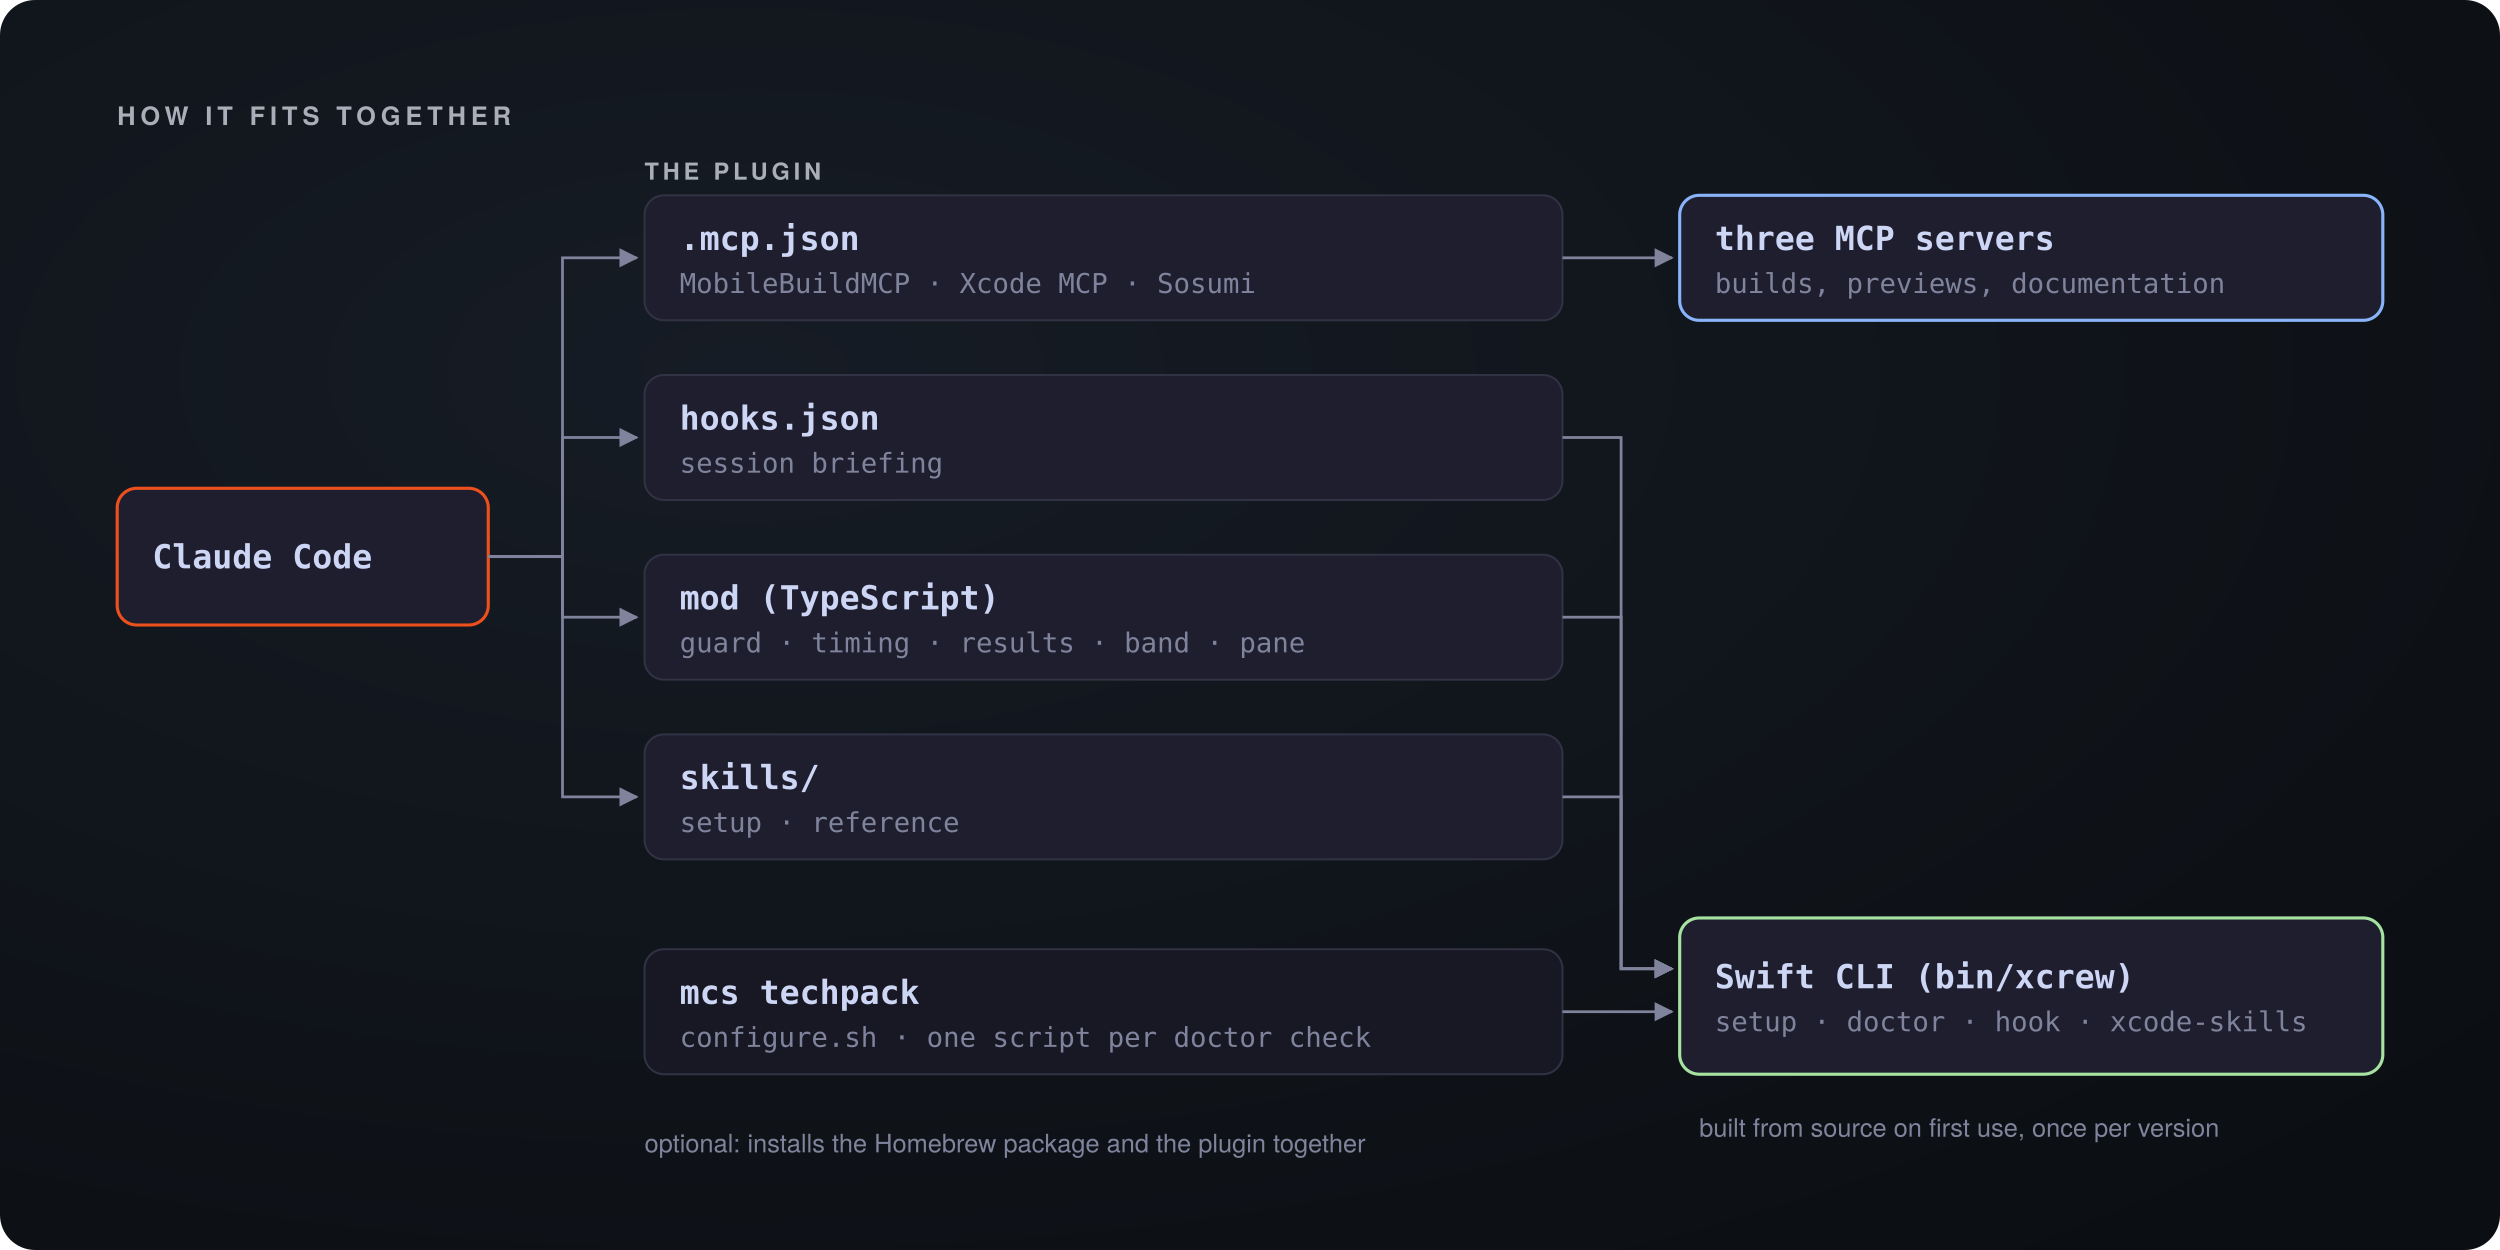
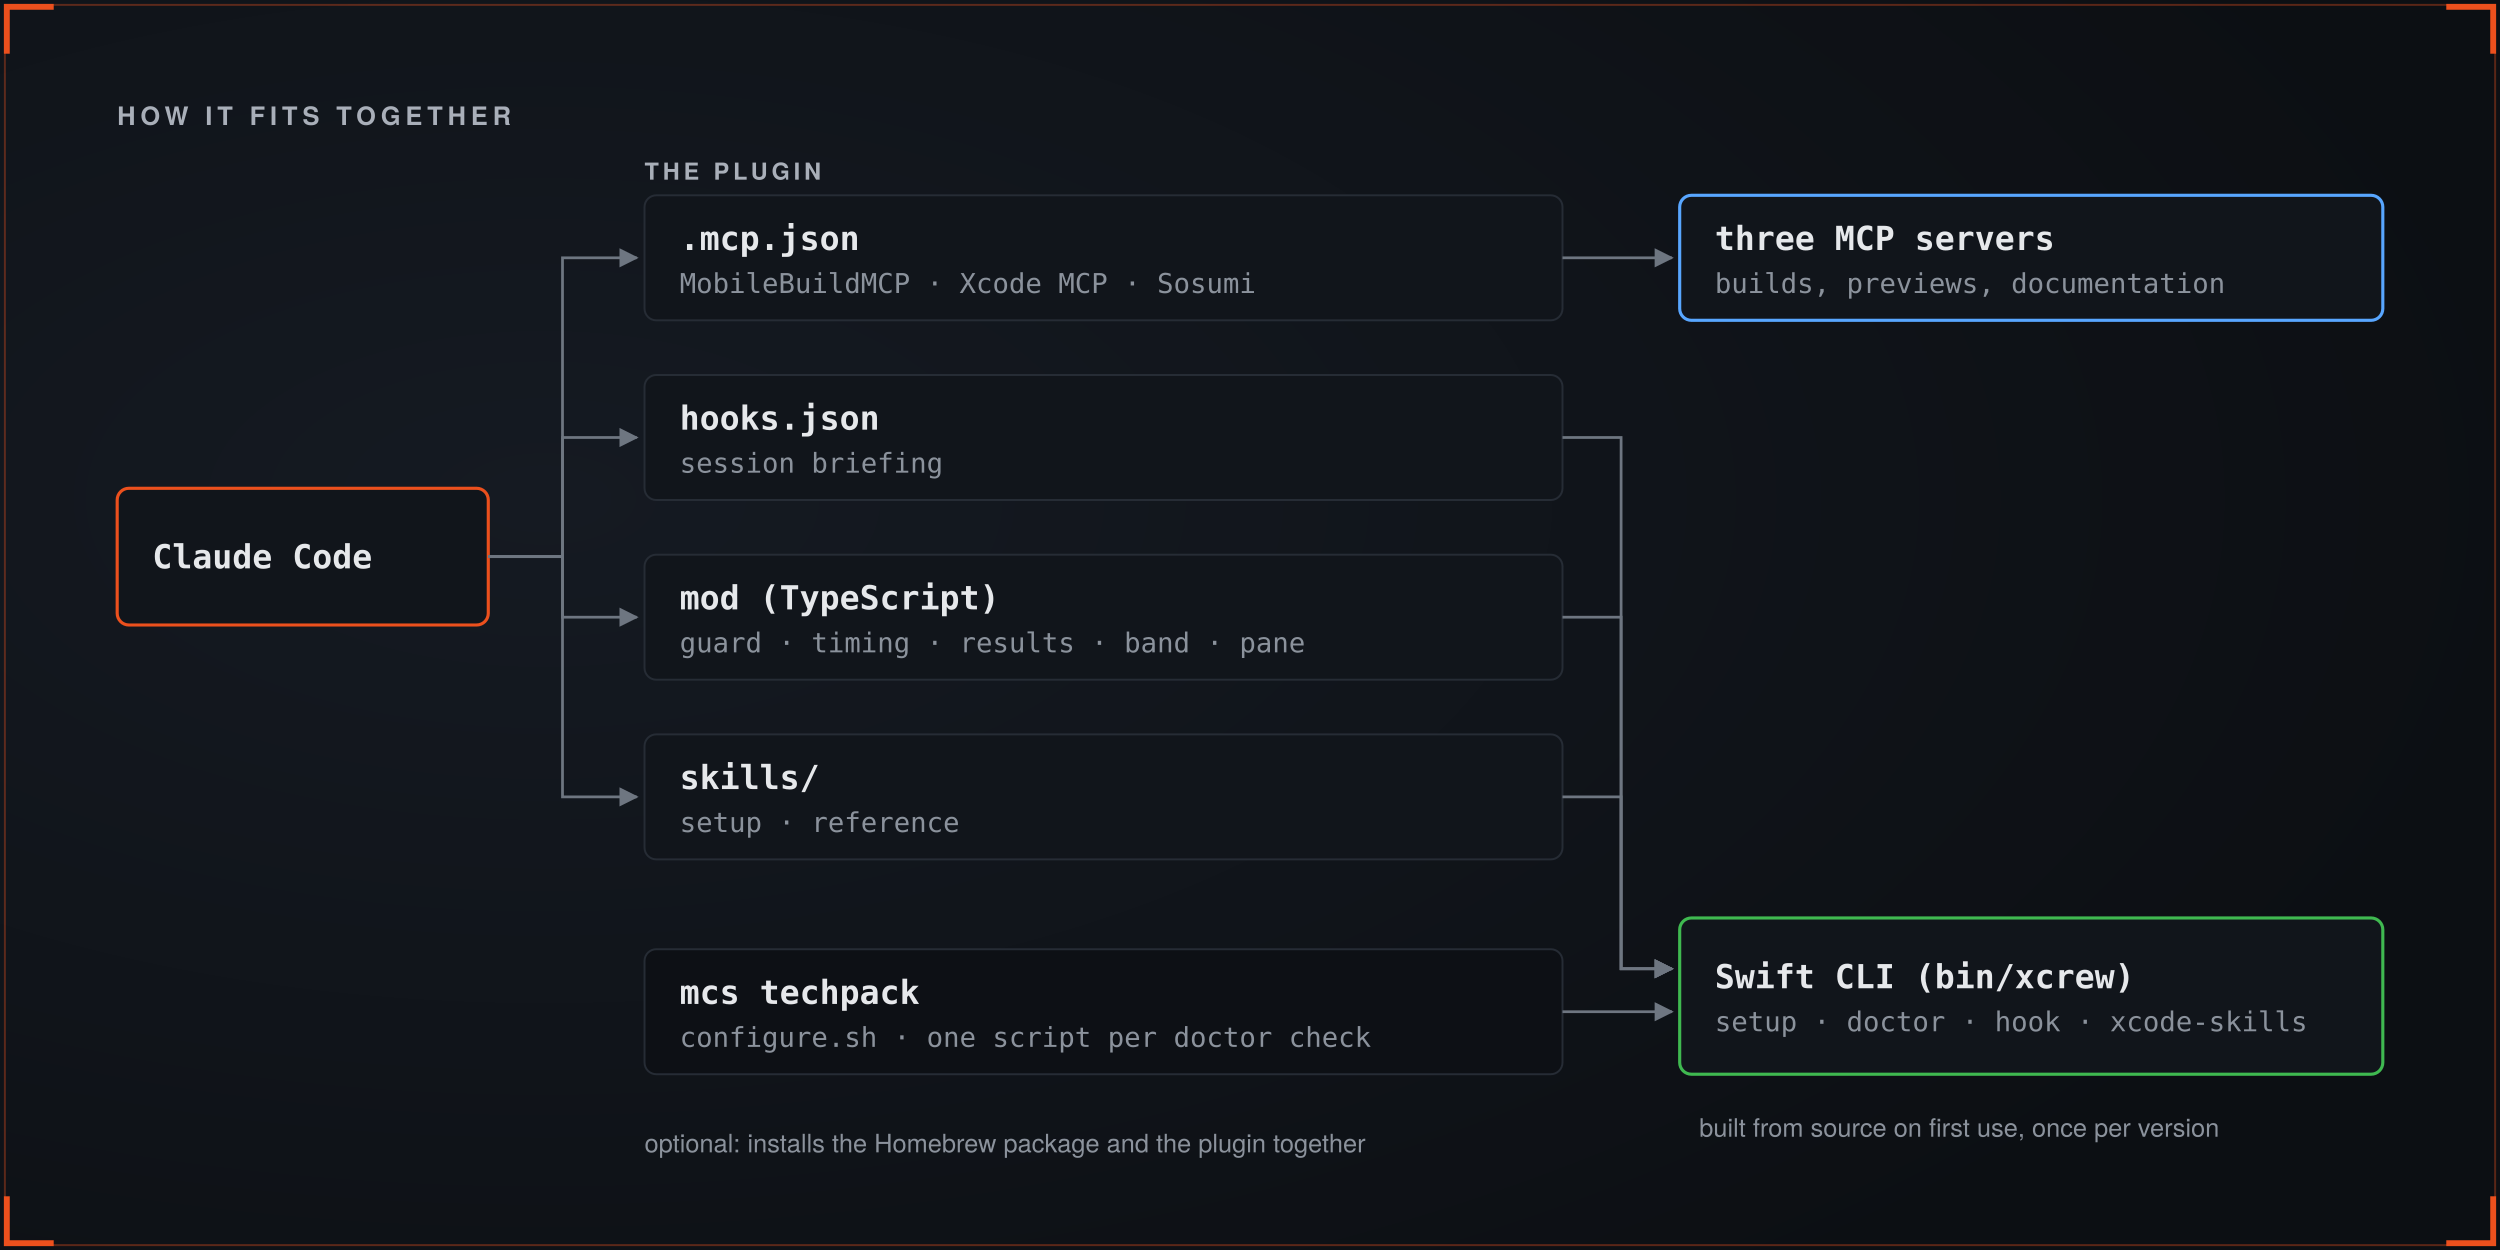
<svg xmlns="http://www.w3.org/2000/svg" width="1280" height="640" viewBox="0 0 1280 640">
  <defs>
-     <radialGradient id="glow" cx="0.3" cy="0.3" r="0.9">
-       <stop offset="0" stop-color="#161c25" />
-       <stop offset="1" stop-color="#0b0e12" />
+     <radialGradient id="glow" cx="0.22" cy="0.4" r="0.8">
+       <stop offset="0" stop-color="#151a22" />
+       <stop offset="1" stop-color="#0c0f13" />
    </radialGradient>
+     <filter id="shadow" x="-10%" y="-10%" width="120%" height="130%">
+       <feGaussianBlur in="SourceAlpha" stdDeviation="14" />
+       <feOffset dy="10" />
+       <feComponentTransfer>
+         <feFuncA type="linear" slope="0.5" />
+       </feComponentTransfer>
+       <feMerge>
+         <feMergeNode />
+         <feMergeNode in="SourceGraphic" />
+       </feMerge>
+     </filter>
    <marker id="arrow" viewBox="0 0 10 10" refX="9" refY="5" markerWidth="7" markerHeight="7" orient="auto">
-       <path d="M0 0 L10 5 L0 10 z" fill="#7f849c" />
+       <path d="M0 0 L10 5 L0 10 z" fill="#6e7681" />
    </marker>
  </defs>
-   <rect width="1280" height="640" rx="18" fill="url(#glow)" />
+   <rect width="1280" height="640" fill="url(#glow)" />
+   <rect x="2.5" y="2.5" width="1275" height="635" fill="none" stroke="#ec501d" stroke-opacity="0.35" stroke-width="1" />
+   <g fill="none" stroke="#ec501d" stroke-width="3" stroke-linecap="square">
+     <path d="M3.5 26 V3.5 H26" />
+     <path d="M1254 3.5 H1276.5 V26" />
+     <path d="M3.5 614 V636.5 H26" />
+     <path d="M1254 636.5 H1276.5 V614" />
+   </g>
  <text x="60.0" y="64.0" font-family="Helvetica Neue" font-size="13" font-weight="600" letter-spacing="2.5" fill="#a9afb9" xml:space="preserve">HOW IT FITS TOGETHER</text>
-   <rect x="60" y="250" width="190" height="70" rx="10" fill="#1e1e2e" stroke="#ec501d" stroke-width="1.6" />
-   <text x="78.0" y="291.0" font-family="JetBrains Mono, JetBrainsMono Nerd Font Mono, SF Mono, Menlo, monospace" font-size="17" font-weight="600" fill="#cdd6f4" xml:space="preserve">Claude Code</text>
-   <path d="M250 285 H288.0 V132.0 H326" stroke="#7f849c" stroke-width="1.4" fill="none" marker-end="url(#arrow)" />
-   <rect x="330" y="100" width="470" height="64" rx="10" fill="#1e1e2e" stroke="#313244" stroke-width="1" />
-   <text x="348.0" y="128.0" font-family="JetBrains Mono, JetBrainsMono Nerd Font Mono, SF Mono, Menlo, monospace" font-size="17" font-weight="600" fill="#cdd6f4" xml:space="preserve">.mcp.json</text>
-   <text x="348.0" y="150.0" font-family="JetBrains Mono, JetBrainsMono Nerd Font Mono, SF Mono, Menlo, monospace" font-size="14" fill="#7f849c" xml:space="preserve">MobileBuildMCP · Xcode MCP · Sosumi</text>
-   <path d="M250 285 H288.0 V224.0 H326" stroke="#7f849c" stroke-width="1.4" fill="none" marker-end="url(#arrow)" />
-   <rect x="330" y="192" width="470" height="64" rx="10" fill="#1e1e2e" stroke="#313244" stroke-width="1" />
-   <text x="348.0" y="220.0" font-family="JetBrains Mono, JetBrainsMono Nerd Font Mono, SF Mono, Menlo, monospace" font-size="17" font-weight="600" fill="#cdd6f4" xml:space="preserve">hooks.json</text>
-   <text x="348.0" y="242.0" font-family="JetBrains Mono, JetBrainsMono Nerd Font Mono, SF Mono, Menlo, monospace" font-size="14" fill="#7f849c" xml:space="preserve">session briefing</text>
-   <path d="M250 285 H288.0 V316.0 H326" stroke="#7f849c" stroke-width="1.4" fill="none" marker-end="url(#arrow)" />
-   <rect x="330" y="284" width="470" height="64" rx="10" fill="#1e1e2e" stroke="#313244" stroke-width="1" />
-   <text x="348.0" y="312.0" font-family="JetBrains Mono, JetBrainsMono Nerd Font Mono, SF Mono, Menlo, monospace" font-size="17" font-weight="600" fill="#cdd6f4" xml:space="preserve">mod (TypeScript)</text>
-   <text x="348.0" y="334.0" font-family="JetBrains Mono, JetBrainsMono Nerd Font Mono, SF Mono, Menlo, monospace" font-size="14" fill="#7f849c" xml:space="preserve">guard · timing · results · band · pane</text>
-   <path d="M250 285 H288.0 V408.0 H326" stroke="#7f849c" stroke-width="1.4" fill="none" marker-end="url(#arrow)" />
-   <rect x="330" y="376" width="470" height="64" rx="10" fill="#1e1e2e" stroke="#313244" stroke-width="1" />
-   <text x="348.0" y="404.0" font-family="JetBrains Mono, JetBrainsMono Nerd Font Mono, SF Mono, Menlo, monospace" font-size="17" font-weight="600" fill="#cdd6f4" xml:space="preserve">skills/</text>
-   <text x="348.0" y="426.0" font-family="JetBrains Mono, JetBrainsMono Nerd Font Mono, SF Mono, Menlo, monospace" font-size="14" fill="#7f849c" xml:space="preserve">setup · reference</text>
+   <rect x="60" y="250" width="190" height="70" rx="6" fill="#11151b" stroke="#ec501d" stroke-width="1.6" />
+   <text x="78.0" y="291.0" font-family="JetBrains Mono, JetBrainsMono Nerd Font Mono, SF Mono, Menlo, monospace" font-size="17" font-weight="600" fill="#e6e8eb" xml:space="preserve">Claude Code</text>
+   <path d="M250 285 H288.0 V132.0 H326" stroke="#6e7681" stroke-width="1.4" fill="none" marker-end="url(#arrow)" />
+   <rect x="330" y="100" width="470" height="64" rx="6" fill="#11151b" stroke="#262c35" stroke-width="1" />
+   <text x="348.0" y="128.0" font-family="JetBrains Mono, JetBrainsMono Nerd Font Mono, SF Mono, Menlo, monospace" font-size="17" font-weight="600" fill="#e6e8eb" xml:space="preserve">.mcp.json</text>
+   <text x="348.0" y="150.0" font-family="JetBrains Mono, JetBrainsMono Nerd Font Mono, SF Mono, Menlo, monospace" font-size="14" fill="#8b929c" xml:space="preserve">MobileBuildMCP · Xcode MCP · Sosumi</text>
+   <path d="M250 285 H288.0 V224.0 H326" stroke="#6e7681" stroke-width="1.4" fill="none" marker-end="url(#arrow)" />
+   <rect x="330" y="192" width="470" height="64" rx="6" fill="#11151b" stroke="#262c35" stroke-width="1" />
+   <text x="348.0" y="220.0" font-family="JetBrains Mono, JetBrainsMono Nerd Font Mono, SF Mono, Menlo, monospace" font-size="17" font-weight="600" fill="#e6e8eb" xml:space="preserve">hooks.json</text>
+   <text x="348.0" y="242.0" font-family="JetBrains Mono, JetBrainsMono Nerd Font Mono, SF Mono, Menlo, monospace" font-size="14" fill="#8b929c" xml:space="preserve">session briefing</text>
+   <path d="M250 285 H288.0 V316.0 H326" stroke="#6e7681" stroke-width="1.4" fill="none" marker-end="url(#arrow)" />
+   <rect x="330" y="284" width="470" height="64" rx="6" fill="#11151b" stroke="#262c35" stroke-width="1" />
+   <text x="348.0" y="312.0" font-family="JetBrains Mono, JetBrainsMono Nerd Font Mono, SF Mono, Menlo, monospace" font-size="17" font-weight="600" fill="#e6e8eb" xml:space="preserve">mod (TypeScript)</text>
+   <text x="348.0" y="334.0" font-family="JetBrains Mono, JetBrainsMono Nerd Font Mono, SF Mono, Menlo, monospace" font-size="14" fill="#8b929c" xml:space="preserve">guard · timing · results · band · pane</text>
+   <path d="M250 285 H288.0 V408.0 H326" stroke="#6e7681" stroke-width="1.4" fill="none" marker-end="url(#arrow)" />
+   <rect x="330" y="376" width="470" height="64" rx="6" fill="#11151b" stroke="#262c35" stroke-width="1" />
+   <text x="348.0" y="404.0" font-family="JetBrains Mono, JetBrainsMono Nerd Font Mono, SF Mono, Menlo, monospace" font-size="17" font-weight="600" fill="#e6e8eb" xml:space="preserve">skills/</text>
+   <text x="348.0" y="426.0" font-family="JetBrains Mono, JetBrainsMono Nerd Font Mono, SF Mono, Menlo, monospace" font-size="14" fill="#8b929c" xml:space="preserve">setup · reference</text>
  <text x="330.0" y="92.0" font-family="Helvetica Neue" font-size="12" font-weight="600" letter-spacing="2" fill="#a9afb9" xml:space="preserve">THE PLUGIN</text>
-   <rect x="860" y="100" width="360" height="64" rx="10" fill="#1e1e2e" stroke="#89b4fa" stroke-width="1.6" />
-   <text x="878.0" y="128.0" font-family="JetBrains Mono, JetBrainsMono Nerd Font Mono, SF Mono, Menlo, monospace" font-size="17" font-weight="600" fill="#cdd6f4" xml:space="preserve">three MCP servers</text>
-   <text x="878.0" y="150.0" font-family="JetBrains Mono, JetBrainsMono Nerd Font Mono, SF Mono, Menlo, monospace" font-size="14" fill="#7f849c" xml:space="preserve">builds, previews, documentation</text>
-   <path d="M800 132 L856 132" stroke="#7f849c" stroke-width="1.4" fill="none" marker-end="url(#arrow)" />
-   <rect x="860" y="470" width="360" height="80" rx="10" fill="#1e1e2e" stroke="#a6e3a1" stroke-width="1.6" />
-   <text x="878.0" y="506.0" font-family="JetBrains Mono, JetBrainsMono Nerd Font Mono, SF Mono, Menlo, monospace" font-size="17" font-weight="600" fill="#cdd6f4" xml:space="preserve">Swift CLI (bin/xcrew)</text>
-   <text x="878.0" y="528.0" font-family="JetBrains Mono, JetBrainsMono Nerd Font Mono, SF Mono, Menlo, monospace" font-size="14" fill="#7f849c" xml:space="preserve">setup · doctor · hook · xcode-skills</text>
-   <path d="M800 224.0 H830 V496 H856" stroke="#7f849c" stroke-width="1.4" fill="none" marker-end="url(#arrow)" />
-   <path d="M800 316.0 H830 V496 H856" stroke="#7f849c" stroke-width="1.4" fill="none" marker-end="url(#arrow)" />
-   <path d="M800 408.0 H830 V496 H856" stroke="#7f849c" stroke-width="1.4" fill="none" marker-end="url(#arrow)" />
-   <text x="870.0" y="582.0" font-family="Helvetica Neue" font-size="13" fill="#7f849c" xml:space="preserve">built from source on first use, once per version</text>
-   <rect x="330" y="486" width="470" height="64" rx="10" fill="#181825" stroke="#313244" stroke-width="1" />
-   <text x="348.0" y="514.0" font-family="JetBrains Mono, JetBrainsMono Nerd Font Mono, SF Mono, Menlo, monospace" font-size="17" font-weight="600" fill="#cdd6f4" xml:space="preserve">mcs techpack</text>
-   <text x="348.0" y="536.0" font-family="JetBrains Mono, JetBrainsMono Nerd Font Mono, SF Mono, Menlo, monospace" font-size="14" fill="#7f849c" xml:space="preserve">configure.sh · one script per doctor check</text>
-   <path d="M800 518 L856 518" stroke="#7f849c" stroke-width="1.4" fill="none" marker-end="url(#arrow)" />
-   <text x="330.0" y="590.0" font-family="Helvetica Neue" font-size="13" fill="#7f849c" xml:space="preserve">optional: installs the Homebrew package and the plugin together</text>
+   <rect x="860" y="100" width="360" height="64" rx="6" fill="#11151b" stroke="#58a6ff" stroke-width="1.6" />
+   <text x="878.0" y="128.0" font-family="JetBrains Mono, JetBrainsMono Nerd Font Mono, SF Mono, Menlo, monospace" font-size="17" font-weight="600" fill="#e6e8eb" xml:space="preserve">three MCP servers</text>
+   <text x="878.0" y="150.0" font-family="JetBrains Mono, JetBrainsMono Nerd Font Mono, SF Mono, Menlo, monospace" font-size="14" fill="#8b929c" xml:space="preserve">builds, previews, documentation</text>
+   <path d="M800 132 L856 132" stroke="#6e7681" stroke-width="1.4" fill="none" marker-end="url(#arrow)" />
+   <rect x="860" y="470" width="360" height="80" rx="6" fill="#11151b" stroke="#3fb950" stroke-width="1.6" />
+   <text x="878.0" y="506.0" font-family="JetBrains Mono, JetBrainsMono Nerd Font Mono, SF Mono, Menlo, monospace" font-size="17" font-weight="600" fill="#e6e8eb" xml:space="preserve">Swift CLI (bin/xcrew)</text>
+   <text x="878.0" y="528.0" font-family="JetBrains Mono, JetBrainsMono Nerd Font Mono, SF Mono, Menlo, monospace" font-size="14" fill="#8b929c" xml:space="preserve">setup · doctor · hook · xcode-skills</text>
+   <path d="M800 224.0 H830 V496 H856" stroke="#6e7681" stroke-width="1.4" fill="none" marker-end="url(#arrow)" />
+   <path d="M800 316.0 H830 V496 H856" stroke="#6e7681" stroke-width="1.4" fill="none" marker-end="url(#arrow)" />
+   <path d="M800 408.0 H830 V496 H856" stroke="#6e7681" stroke-width="1.4" fill="none" marker-end="url(#arrow)" />
+   <text x="870.0" y="582.0" font-family="Helvetica Neue" font-size="13" fill="#8b929c" xml:space="preserve">built from source on first use, once per version</text>
+   <rect x="330" y="486" width="470" height="64" rx="6" fill="#0d1015" stroke="#262c35" stroke-width="1" />
+   <text x="348.0" y="514.0" font-family="JetBrains Mono, JetBrainsMono Nerd Font Mono, SF Mono, Menlo, monospace" font-size="17" font-weight="600" fill="#e6e8eb" xml:space="preserve">mcs techpack</text>
+   <text x="348.0" y="536.0" font-family="JetBrains Mono, JetBrainsMono Nerd Font Mono, SF Mono, Menlo, monospace" font-size="14" fill="#8b929c" xml:space="preserve">configure.sh · one script per doctor check</text>
+   <path d="M800 518 L856 518" stroke="#6e7681" stroke-width="1.4" fill="none" marker-end="url(#arrow)" />
+   <text x="330.0" y="590.0" font-family="Helvetica Neue" font-size="13" fill="#8b929c" xml:space="preserve">optional: installs the Homebrew package and the plugin together</text>
</svg>
